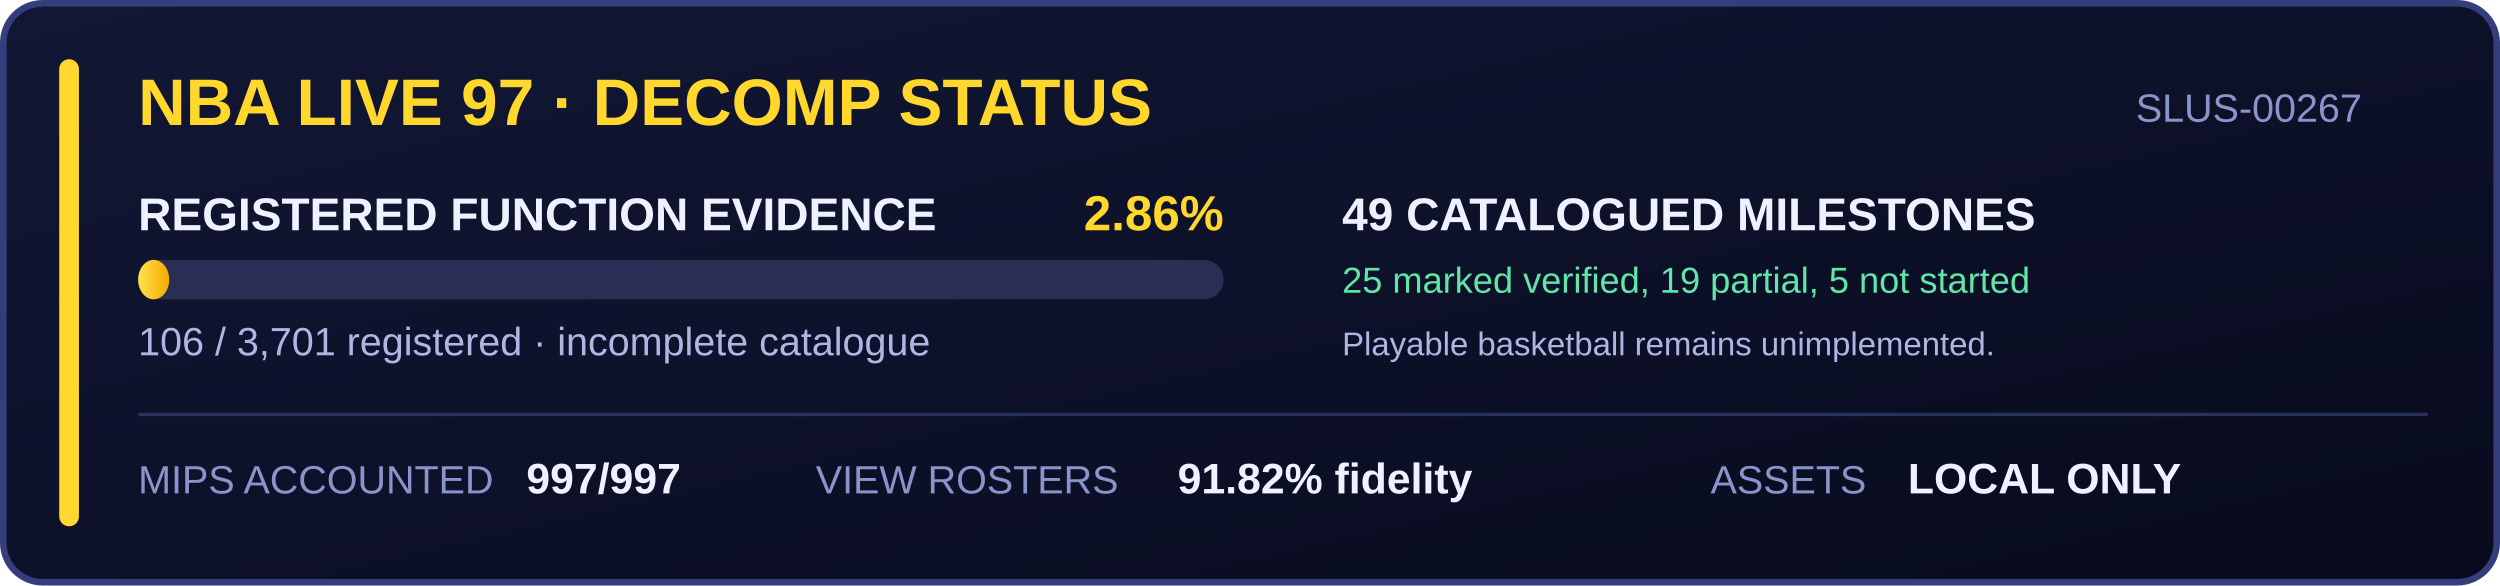
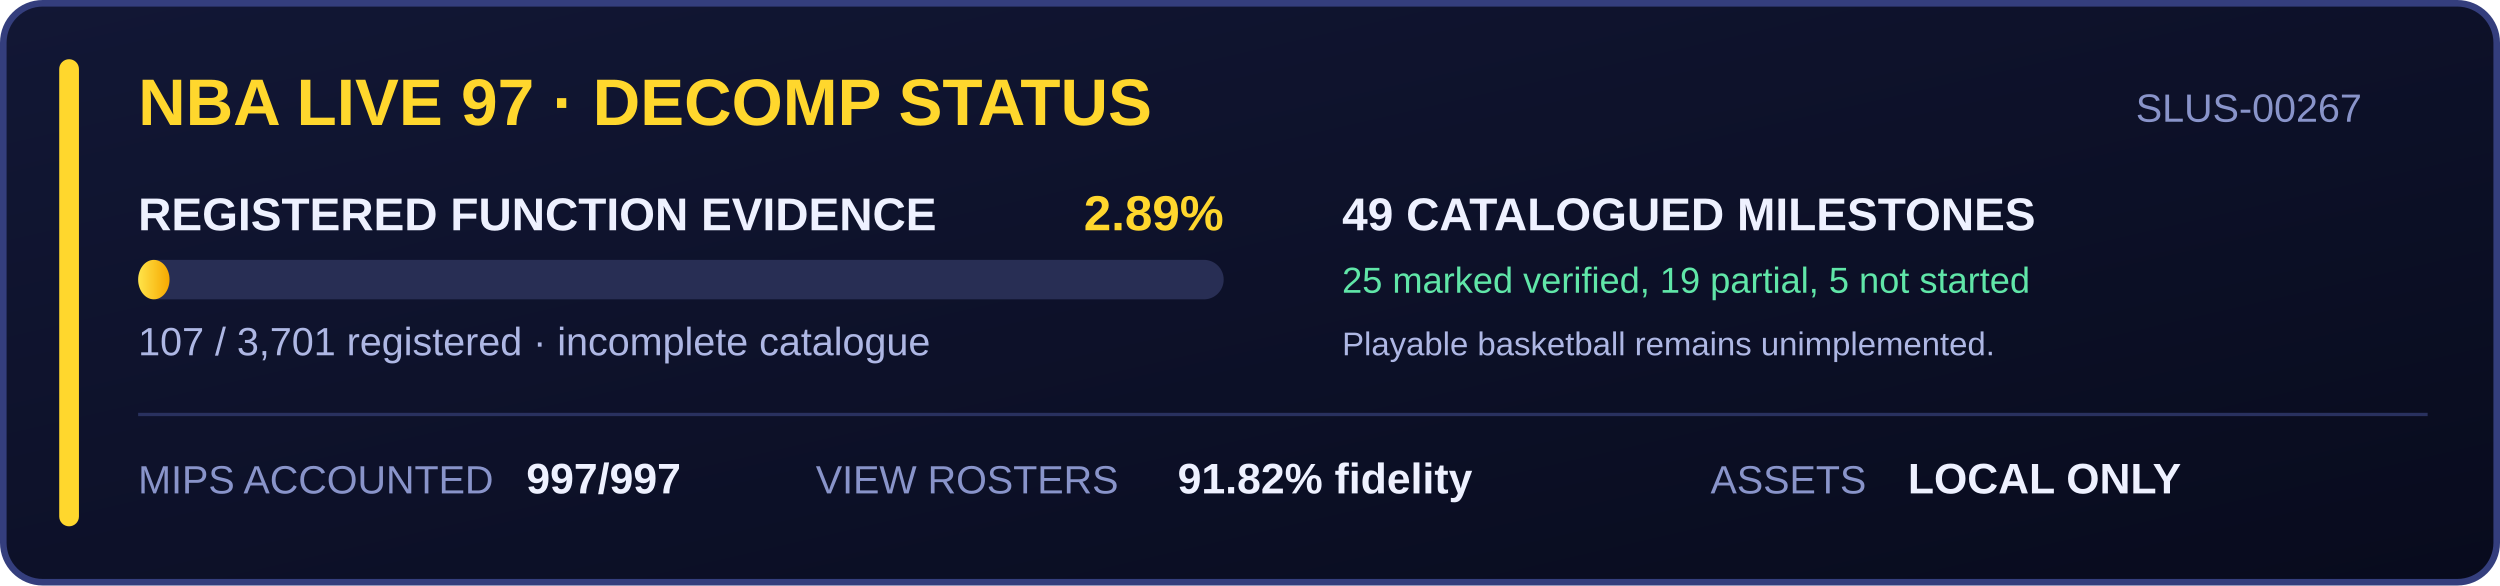
<svg xmlns="http://www.w3.org/2000/svg" width="760" height="178" viewBox="0 0 760 178" role="img" aria-labelledby="title desc">
  <defs>
    <linearGradient id="panel" x1="0" y1="0" x2="1" y2="1">
      <stop stop-color="#121735" />
      <stop offset="1" stop-color="#080b1d" />
    </linearGradient>
    <linearGradient id="gold" x1="0" y1="0" x2="1" y2="0">
      <stop stop-color="#ffe44a" />
      <stop offset="1" stop-color="#f6a800" />
    </linearGradient>
  </defs>
  <rect x="1" y="1" width="758" height="176" rx="12" fill="url(#panel)" stroke="#343e7d" stroke-width="2" />
  <rect x="18" y="18" width="6" height="142" rx="3" fill="#ffd72d" />
  <g font-family="Segoe UI, Arial, sans-serif">
    <text x="42" y="38" fill="#ffd72d" font-size="20" font-weight="700">NBA LIVE 97 · DECOMP STATUS</text>
    <text x="718" y="37" fill="#8994ca" font-size="12" text-anchor="end">SLUS-00267</text>
    <text x="42" y="70" fill="#eef1ff" font-size="14" font-weight="600">REGISTERED FUNCTION EVIDENCE</text>
-     <text x="372" y="70" fill="#ffd72d" font-size="15" font-weight="700" text-anchor="end">2.86%</text>
+     <text x="372" y="70" fill="#ffd72d" font-size="15" font-weight="700" text-anchor="end">2.89%</text>
    <rect x="42" y="79" width="330" height="12" rx="6" fill="#282e54" />
-     <rect x="42" y="79" width="9.44" height="12" rx="6" fill="url(#gold)" />
-     <text x="42" y="108" fill="#aeb7e4" font-size="12">106 / 3,701 registered · incomplete catalogue</text>
+     <rect x="42" y="79" width="9.54" height="12" rx="6" fill="url(#gold)" />
+     <text x="42" y="108" fill="#aeb7e4" font-size="12">107 / 3,701 registered · incomplete catalogue</text>
    <text x="408" y="70" fill="#eef1ff" font-size="14" font-weight="600">49 CATALOGUED MILESTONES</text>
    <text x="408" y="89" fill="#60e6a8" font-size="11">25 marked verified, 19 partial, 5 not started</text>
    <text x="408" y="108" fill="#aeb7e4" font-size="10">Playable basketball remains unimplemented.</text>
    <line x1="42" y1="126" x2="738" y2="126" stroke="#29315f" />
    <text x="42" y="150" fill="#8994ca" font-size="12">MIPS ACCOUNTED</text>
    <text x="160" y="150" fill="#eef1ff" font-size="13" font-weight="700">997/997</text>
    <text x="248" y="150" fill="#8994ca" font-size="12">VIEW ROSTERS</text>
    <text x="358" y="150" fill="#eef1ff" font-size="13" font-weight="700">91.82% fidelity</text>
    <text x="520" y="150" fill="#8994ca" font-size="12">ASSETS</text>
    <text x="580" y="150" fill="#eef1ff" font-size="13" font-weight="700">LOCAL ONLY</text>
  </g>
</svg>
